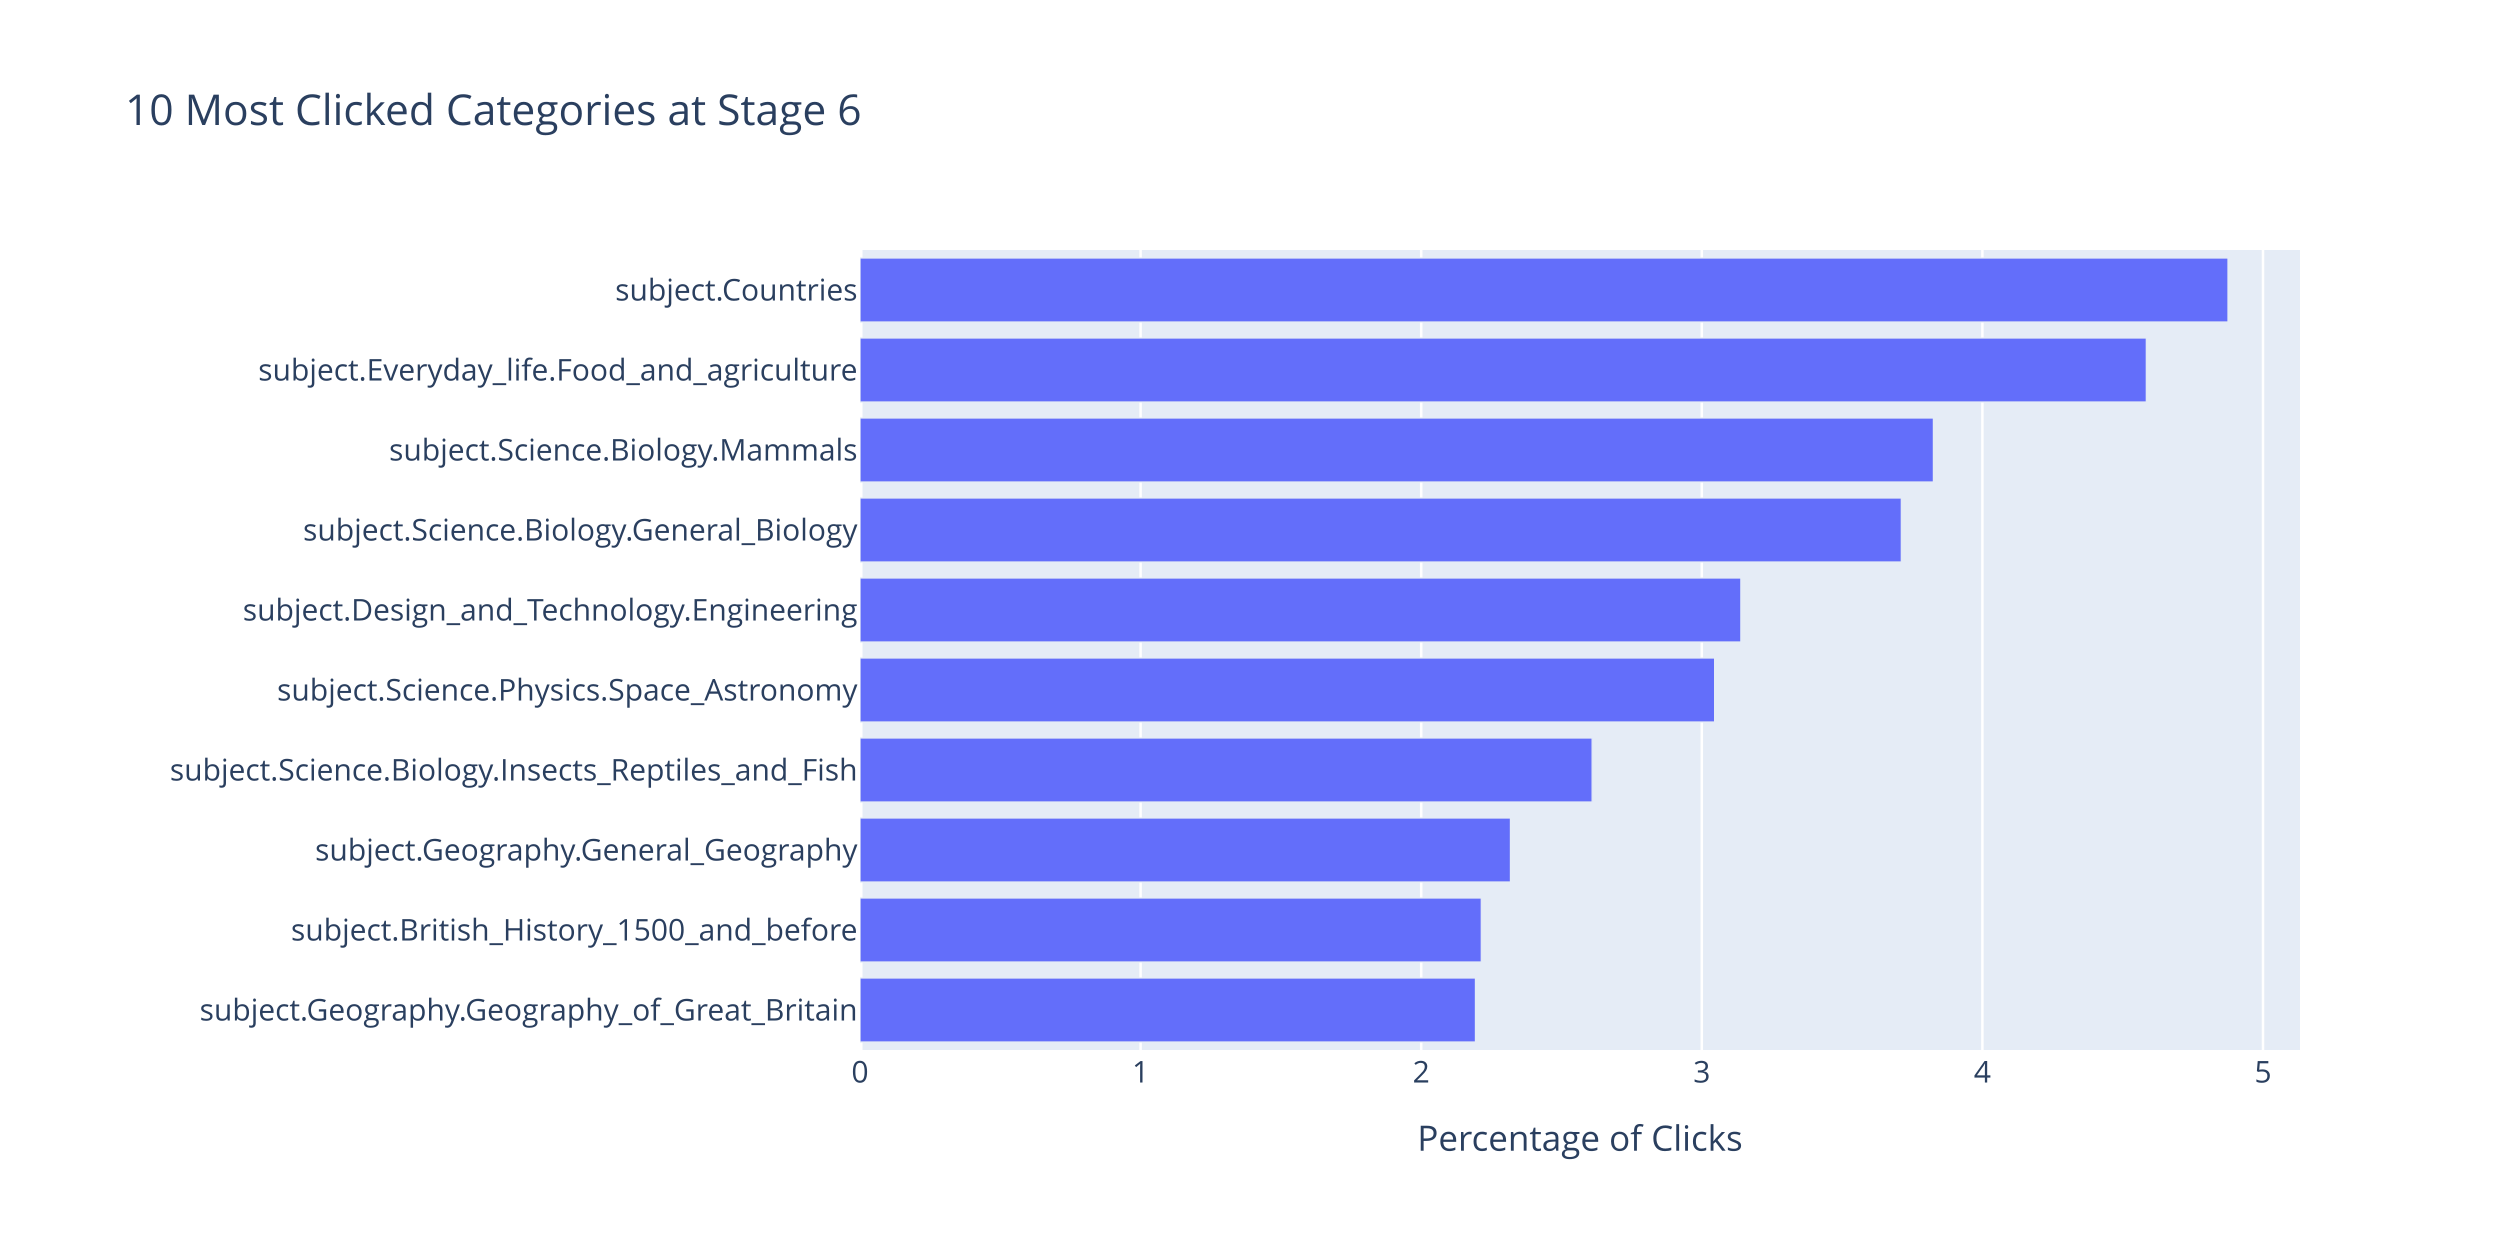
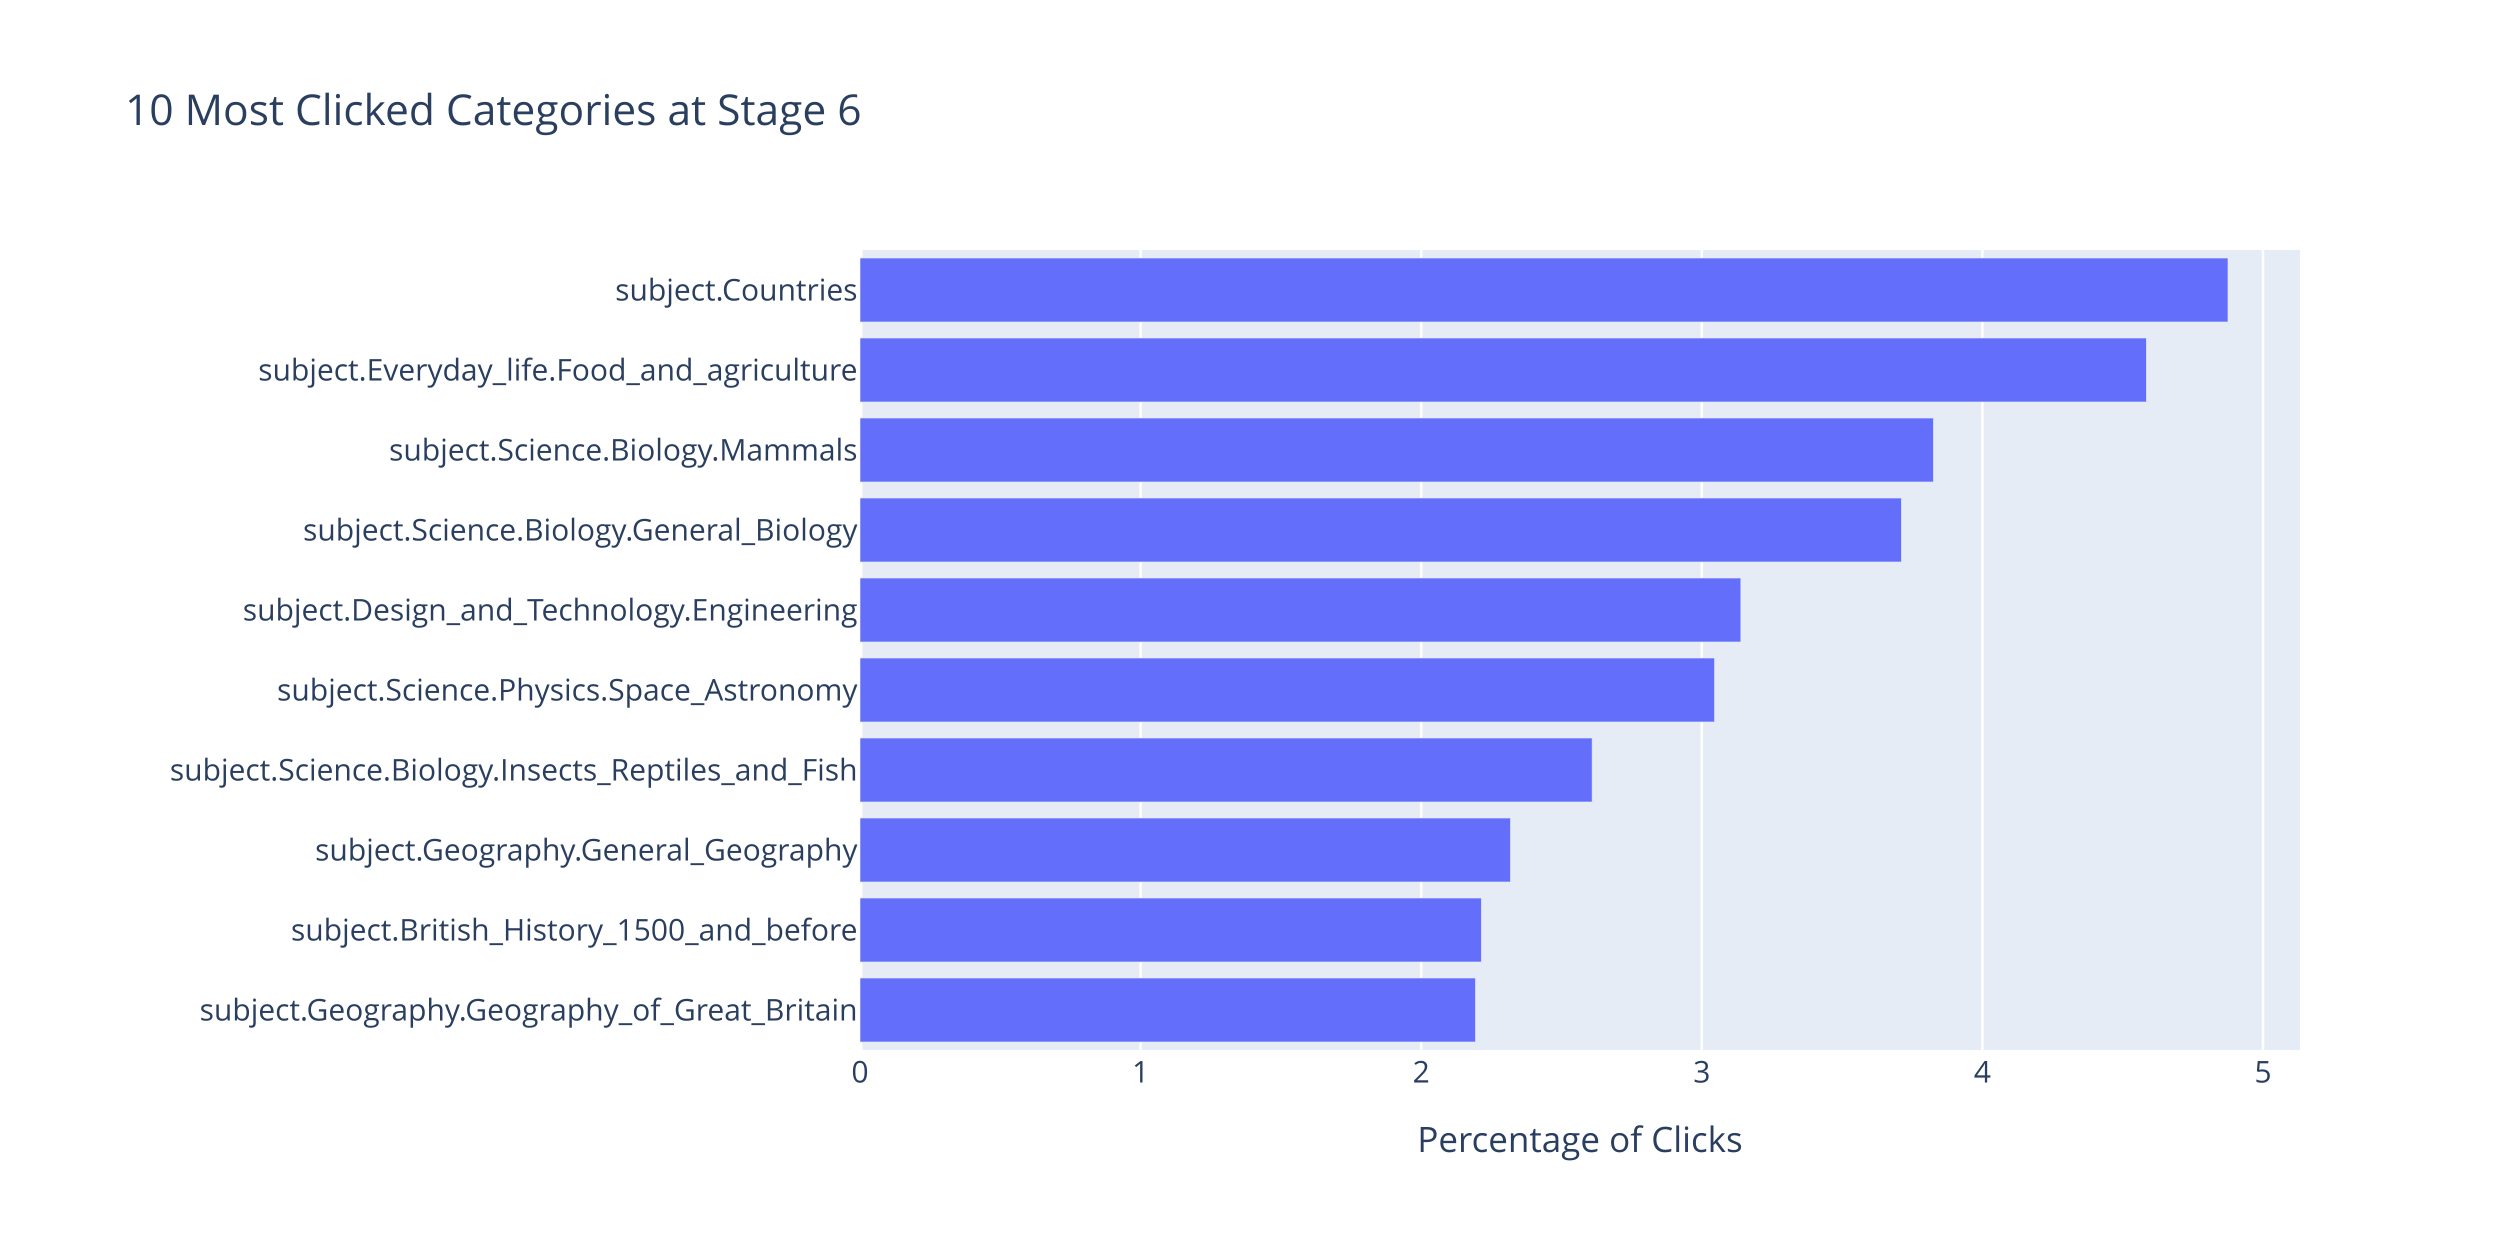
- <svg xmlns="http://www.w3.org/2000/svg" class="main-svg" width="1000" height="500" style="" viewBox="0 0 1000 500">
+ <svg xmlns="http://www.w3.org/2000/svg" class="main-svg" width="2000" height="1000" style="" viewBox="0 0 1000 500">
  <rect x="0" y="0" width="1000" height="500" style="fill: rgb(255, 255, 255); fill-opacity: 1;" />
-   <defs id="defs-b831c0">
+   <defs id="defs-383e30">
    <g class="clips">
-       <clipPath id="clipb831c0xyplot" class="plotclip">
+       <clipPath id="clip383e30xyplot" class="plotclip">
        <rect width="576" height="320" />
      </clipPath>
-       <clipPath class="axesclip" id="clipb831c0x">
+       <clipPath class="axesclip" id="clip383e30x">
        <rect x="344" y="0" width="576" height="500" />
      </clipPath>
-       <clipPath class="axesclip" id="clipb831c0y">
+       <clipPath class="axesclip" id="clip383e30y">
        <rect x="0" y="100" width="1000" height="320" />
      </clipPath>
-       <clipPath class="axesclip" id="clipb831c0xy">
+       <clipPath class="axesclip" id="clip383e30xy">
        <rect x="344" y="100" width="576" height="320" />
      </clipPath>
    </g>
    <g class="gradients" />
    <g class="patterns" />
  </defs>
  <g class="bglayer">
    <rect class="bg" x="344" y="100" width="576" height="320" style="fill: rgb(229, 236, 246); fill-opacity: 1; stroke-width: 0;" />
  </g>
  <g class="layer-below">
    <g class="imagelayer" />
    <g class="shapelayer" />
  </g>
  <g class="cartesianlayer">
    <g class="subplot xy">
      <g class="layer-subplot">
        <g class="shapelayer" />
        <g class="imagelayer" />
      </g>
      <g class="minor-gridlayer">
        <g class="x" />
        <g class="y" />
      </g>
      <g class="gridlayer">
        <g class="x">
          <path class="xgrid crisp" transform="translate(456.24,0)" d="M0,100v320" style="stroke: rgb(255, 255, 255); stroke-opacity: 1; stroke-width: 1px;" />
          <path class="xgrid crisp" transform="translate(568.48,0)" d="M0,100v320" style="stroke: rgb(255, 255, 255); stroke-opacity: 1; stroke-width: 1px;" />
          <path class="xgrid crisp" transform="translate(680.72,0)" d="M0,100v320" style="stroke: rgb(255, 255, 255); stroke-opacity: 1; stroke-width: 1px;" />
          <path class="xgrid crisp" transform="translate(792.96,0)" d="M0,100v320" style="stroke: rgb(255, 255, 255); stroke-opacity: 1; stroke-width: 1px;" />
          <path class="xgrid crisp" transform="translate(905.2,0)" d="M0,100v320" style="stroke: rgb(255, 255, 255); stroke-opacity: 1; stroke-width: 1px;" />
        </g>
        <g class="y" />
      </g>
      <g class="zerolinelayer">
        <path class="xzl zl crisp" transform="translate(344,0)" d="M0,100v320" style="stroke: rgb(255, 255, 255); stroke-opacity: 1; stroke-width: 2px;" />
      </g>
      <path class="xlines-below" />
      <path class="ylines-below" />
      <g class="overlines-below" />
      <g class="xaxislayer-below" />
      <g class="yaxislayer-below" />
      <g class="overaxes-below" />
-       <g class="plot" transform="translate(344,100)" clip-path="url(#clipb831c0xyplot)">
+       <g class="plot" transform="translate(344,100)" clip-path="url(#clip383e30xyplot)">
        <g class="barlayer mlayer">
          <g class="trace bars" style="opacity: 1;">
            <g class="points">
              <g class="point">
                <path d="M0,316.8V291.2H246.18V316.8Z" style="vector-effect: non-scaling-stroke; opacity: 1; stroke-width: 0.5px; fill: rgb(99, 110, 250); fill-opacity: 1; stroke: rgb(229, 236, 246); stroke-opacity: 1;" />
              </g>
              <g class="point">
                <path d="M0,284.8V259.2H248.52V284.8Z" style="vector-effect: non-scaling-stroke; opacity: 1; stroke-width: 0.5px; fill: rgb(99, 110, 250); fill-opacity: 1; stroke: rgb(229, 236, 246); stroke-opacity: 1;" />
              </g>
              <g class="point">
                <path d="M0,252.8V227.2H260.18V252.8Z" style="vector-effect: non-scaling-stroke; opacity: 1; stroke-width: 0.5px; fill: rgb(99, 110, 250); fill-opacity: 1; stroke: rgb(229, 236, 246); stroke-opacity: 1;" />
              </g>
              <g class="point">
                <path d="M0,220.8V195.2H292.85V220.8Z" style="vector-effect: non-scaling-stroke; opacity: 1; stroke-width: 0.5px; fill: rgb(99, 110, 250); fill-opacity: 1; stroke: rgb(229, 236, 246); stroke-opacity: 1;" />
              </g>
              <g class="point">
                <path d="M0,188.8V163.2H341.85V188.8Z" style="vector-effect: non-scaling-stroke; opacity: 1; stroke-width: 0.5px; fill: rgb(99, 110, 250); fill-opacity: 1; stroke: rgb(229, 236, 246); stroke-opacity: 1;" />
              </g>
              <g class="point">
                <path d="M0,156.8V131.2H352.35V156.8Z" style="vector-effect: non-scaling-stroke; opacity: 1; stroke-width: 0.5px; fill: rgb(99, 110, 250); fill-opacity: 1; stroke: rgb(229, 236, 246); stroke-opacity: 1;" />
              </g>
              <g class="point">
                <path d="M0,124.8V99.2H416.53V124.8Z" style="vector-effect: non-scaling-stroke; opacity: 1; stroke-width: 0.5px; fill: rgb(99, 110, 250); fill-opacity: 1; stroke: rgb(229, 236, 246); stroke-opacity: 1;" />
              </g>
              <g class="point">
                <path d="M0,92.8V67.2H429.36V92.8Z" style="vector-effect: non-scaling-stroke; opacity: 1; stroke-width: 0.5px; fill: rgb(99, 110, 250); fill-opacity: 1; stroke: rgb(229, 236, 246); stroke-opacity: 1;" />
              </g>
              <g class="point">
                <path d="M0,60.8V35.2H514.53V60.8Z" style="vector-effect: non-scaling-stroke; opacity: 1; stroke-width: 0.5px; fill: rgb(99, 110, 250); fill-opacity: 1; stroke: rgb(229, 236, 246); stroke-opacity: 1;" />
              </g>
              <g class="point">
                <path d="M0,28.8V3.2H547.2V28.8Z" style="vector-effect: non-scaling-stroke; opacity: 1; stroke-width: 0.5px; fill: rgb(99, 110, 250); fill-opacity: 1; stroke: rgb(229, 236, 246); stroke-opacity: 1;" />
              </g>
            </g>
          </g>
        </g>
      </g>
      <g class="overplot" />
      <path class="xlines-above crisp" d="M0,0" style="fill: none;" />
      <path class="ylines-above crisp" d="M0,0" style="fill: none;" />
      <g class="overlines-above" />
      <g class="xaxislayer-above">
        <g class="xtick">
          <text text-anchor="middle" x="0" y="433" transform="translate(344,0)" style="font-family: 'Open Sans', verdana, arial, sans-serif; font-size: 12px; fill: rgb(42, 63, 95); fill-opacity: 1; white-space: pre; opacity: 1;">0</text>
        </g>
        <g class="xtick">
          <text text-anchor="middle" x="0" y="433" style="font-family: 'Open Sans', verdana, arial, sans-serif; font-size: 12px; fill: rgb(42, 63, 95); fill-opacity: 1; white-space: pre; opacity: 1;" transform="translate(456.24,0)">1</text>
        </g>
        <g class="xtick">
          <text text-anchor="middle" x="0" y="433" style="font-family: 'Open Sans', verdana, arial, sans-serif; font-size: 12px; fill: rgb(42, 63, 95); fill-opacity: 1; white-space: pre; opacity: 1;" transform="translate(568.48,0)">2</text>
        </g>
        <g class="xtick">
          <text text-anchor="middle" x="0" y="433" style="font-family: 'Open Sans', verdana, arial, sans-serif; font-size: 12px; fill: rgb(42, 63, 95); fill-opacity: 1; white-space: pre; opacity: 1;" transform="translate(680.72,0)">3</text>
        </g>
        <g class="xtick">
          <text text-anchor="middle" x="0" y="433" style="font-family: 'Open Sans', verdana, arial, sans-serif; font-size: 12px; fill: rgb(42, 63, 95); fill-opacity: 1; white-space: pre; opacity: 1;" transform="translate(792.96,0)">4</text>
        </g>
        <g class="xtick">
          <text text-anchor="middle" x="0" y="433" style="font-family: 'Open Sans', verdana, arial, sans-serif; font-size: 12px; fill: rgb(42, 63, 95); fill-opacity: 1; white-space: pre; opacity: 1;" transform="translate(905.2,0)">5</text>
        </g>
      </g>
      <g class="yaxislayer-above">
        <g class="ytick">
          <text text-anchor="end" x="343" y="4.2" transform="translate(0,404)" style="font-family: 'Open Sans', verdana, arial, sans-serif; font-size: 12px; fill: rgb(42, 63, 95); fill-opacity: 1; white-space: pre; opacity: 1;">subject.Geography.Geography_of_Great_Britain</text>
        </g>
        <g class="ytick">
          <text text-anchor="end" x="343" y="4.2" transform="translate(0,372)" style="font-family: 'Open Sans', verdana, arial, sans-serif; font-size: 12px; fill: rgb(42, 63, 95); fill-opacity: 1; white-space: pre; opacity: 1;">subject.British_History_1500_and_before</text>
        </g>
        <g class="ytick">
          <text text-anchor="end" x="343" y="4.2" transform="translate(0,340)" style="font-family: 'Open Sans', verdana, arial, sans-serif; font-size: 12px; fill: rgb(42, 63, 95); fill-opacity: 1; white-space: pre; opacity: 1;">subject.Geography.General_Geography</text>
        </g>
        <g class="ytick">
          <text text-anchor="end" x="343" y="4.2" transform="translate(0,308)" style="font-family: 'Open Sans', verdana, arial, sans-serif; font-size: 12px; fill: rgb(42, 63, 95); fill-opacity: 1; white-space: pre; opacity: 1;">subject.Science.Biology.Insects_Reptiles_and_Fish</text>
        </g>
        <g class="ytick">
          <text text-anchor="end" x="343" y="4.2" transform="translate(0,276)" style="font-family: 'Open Sans', verdana, arial, sans-serif; font-size: 12px; fill: rgb(42, 63, 95); fill-opacity: 1; white-space: pre; opacity: 1;">subject.Science.Physics.Space_Astronomy</text>
        </g>
        <g class="ytick">
          <text text-anchor="end" x="343" y="4.2" transform="translate(0,244)" style="font-family: 'Open Sans', verdana, arial, sans-serif; font-size: 12px; fill: rgb(42, 63, 95); fill-opacity: 1; white-space: pre; opacity: 1;">subject.Design_and_Technology.Engineering</text>
        </g>
        <g class="ytick">
          <text text-anchor="end" x="343" y="4.2" transform="translate(0,212)" style="font-family: 'Open Sans', verdana, arial, sans-serif; font-size: 12px; fill: rgb(42, 63, 95); fill-opacity: 1; white-space: pre; opacity: 1;">subject.Science.Biology.General_Biology</text>
        </g>
        <g class="ytick">
          <text text-anchor="end" x="343" y="4.2" transform="translate(0,180)" style="font-family: 'Open Sans', verdana, arial, sans-serif; font-size: 12px; fill: rgb(42, 63, 95); fill-opacity: 1; white-space: pre; opacity: 1;">subject.Science.Biology.Mammals</text>
        </g>
        <g class="ytick">
          <text text-anchor="end" x="343" y="4.2" transform="translate(0,148)" style="font-family: 'Open Sans', verdana, arial, sans-serif; font-size: 12px; fill: rgb(42, 63, 95); fill-opacity: 1; white-space: pre; opacity: 1;">subject.Everyday_life.Food_and_agriculture</text>
        </g>
        <g class="ytick">
          <text text-anchor="end" x="343" y="4.2" transform="translate(0,116)" style="font-family: 'Open Sans', verdana, arial, sans-serif; font-size: 12px; fill: rgb(42, 63, 95); fill-opacity: 1; white-space: pre; opacity: 1;">subject.Countries</text>
        </g>
      </g>
      <g class="overaxes-above" />
    </g>
  </g>
  <g class="polarlayer" />
  <g class="smithlayer" />
  <g class="ternarylayer" />
  <g class="geolayer" />
  <g class="funnelarealayer" />
  <g class="pielayer" />
  <g class="iciclelayer" />
  <g class="treemaplayer" />
  <g class="sunburstlayer" />
  <g class="glimages" />
-   <defs id="topdefs-b831c0">
+   <defs id="topdefs-383e30">
    <g class="clips" />
  </defs>
  <g class="layer-above">
    <g class="imagelayer" />
    <g class="shapelayer" />
  </g>
  <g class="infolayer">
    <g class="g-gtitle">
      <text class="gtitle" x="50" y="50" text-anchor="start" dy="0em" style="font-family: 'Open Sans', verdana, arial, sans-serif; font-size: 17px; fill: rgb(42, 63, 95); opacity: 1; font-weight: normal; white-space: pre;">10 Most Clicked Categories at Stage 6</text>
    </g>
    <g class="g-xtitle">
-       <text class="xtitle" x="632" y="460.3" text-anchor="middle" style="font-family: 'Open Sans', verdana, arial, sans-serif; font-size: 14px; fill: rgb(42, 63, 95); opacity: 1; font-weight: normal; white-space: pre;">Percentage of Clicks</text>
+       <text class="xtitle" x="632" y="460.8" text-anchor="middle" style="font-family: 'Open Sans', verdana, arial, sans-serif; font-size: 14px; fill: rgb(42, 63, 95); opacity: 1; font-weight: normal; white-space: pre;">Percentage of Clicks</text>
    </g>
    <g class="g-ytitle" />
  </g>
</svg>
